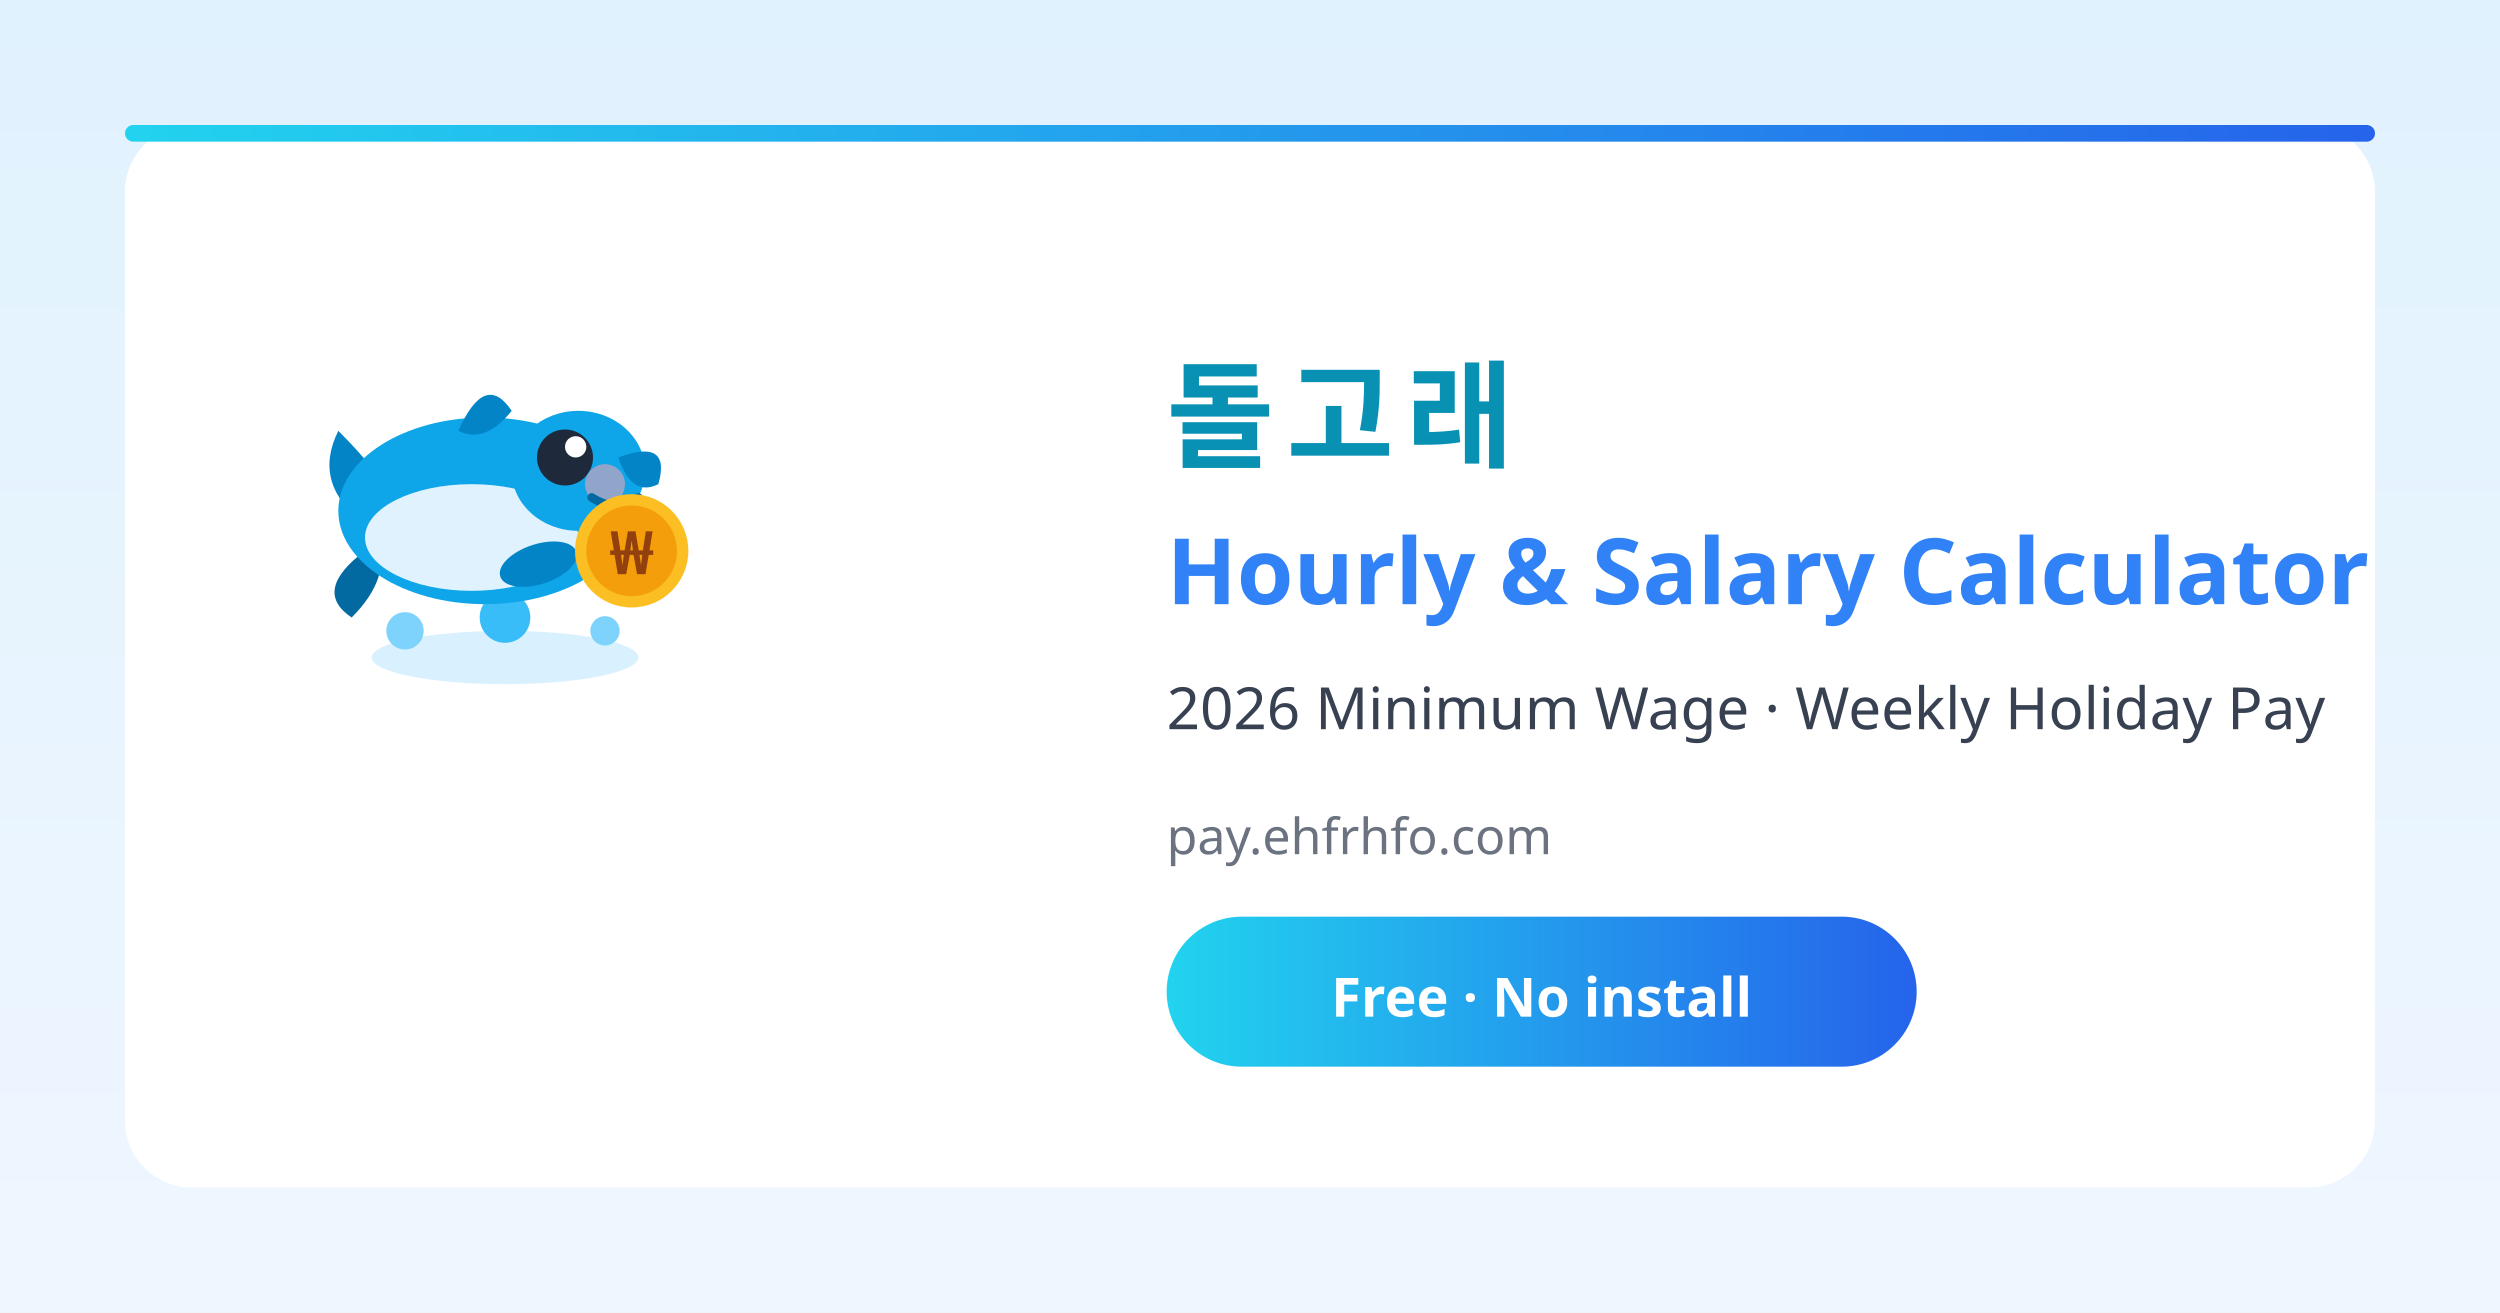
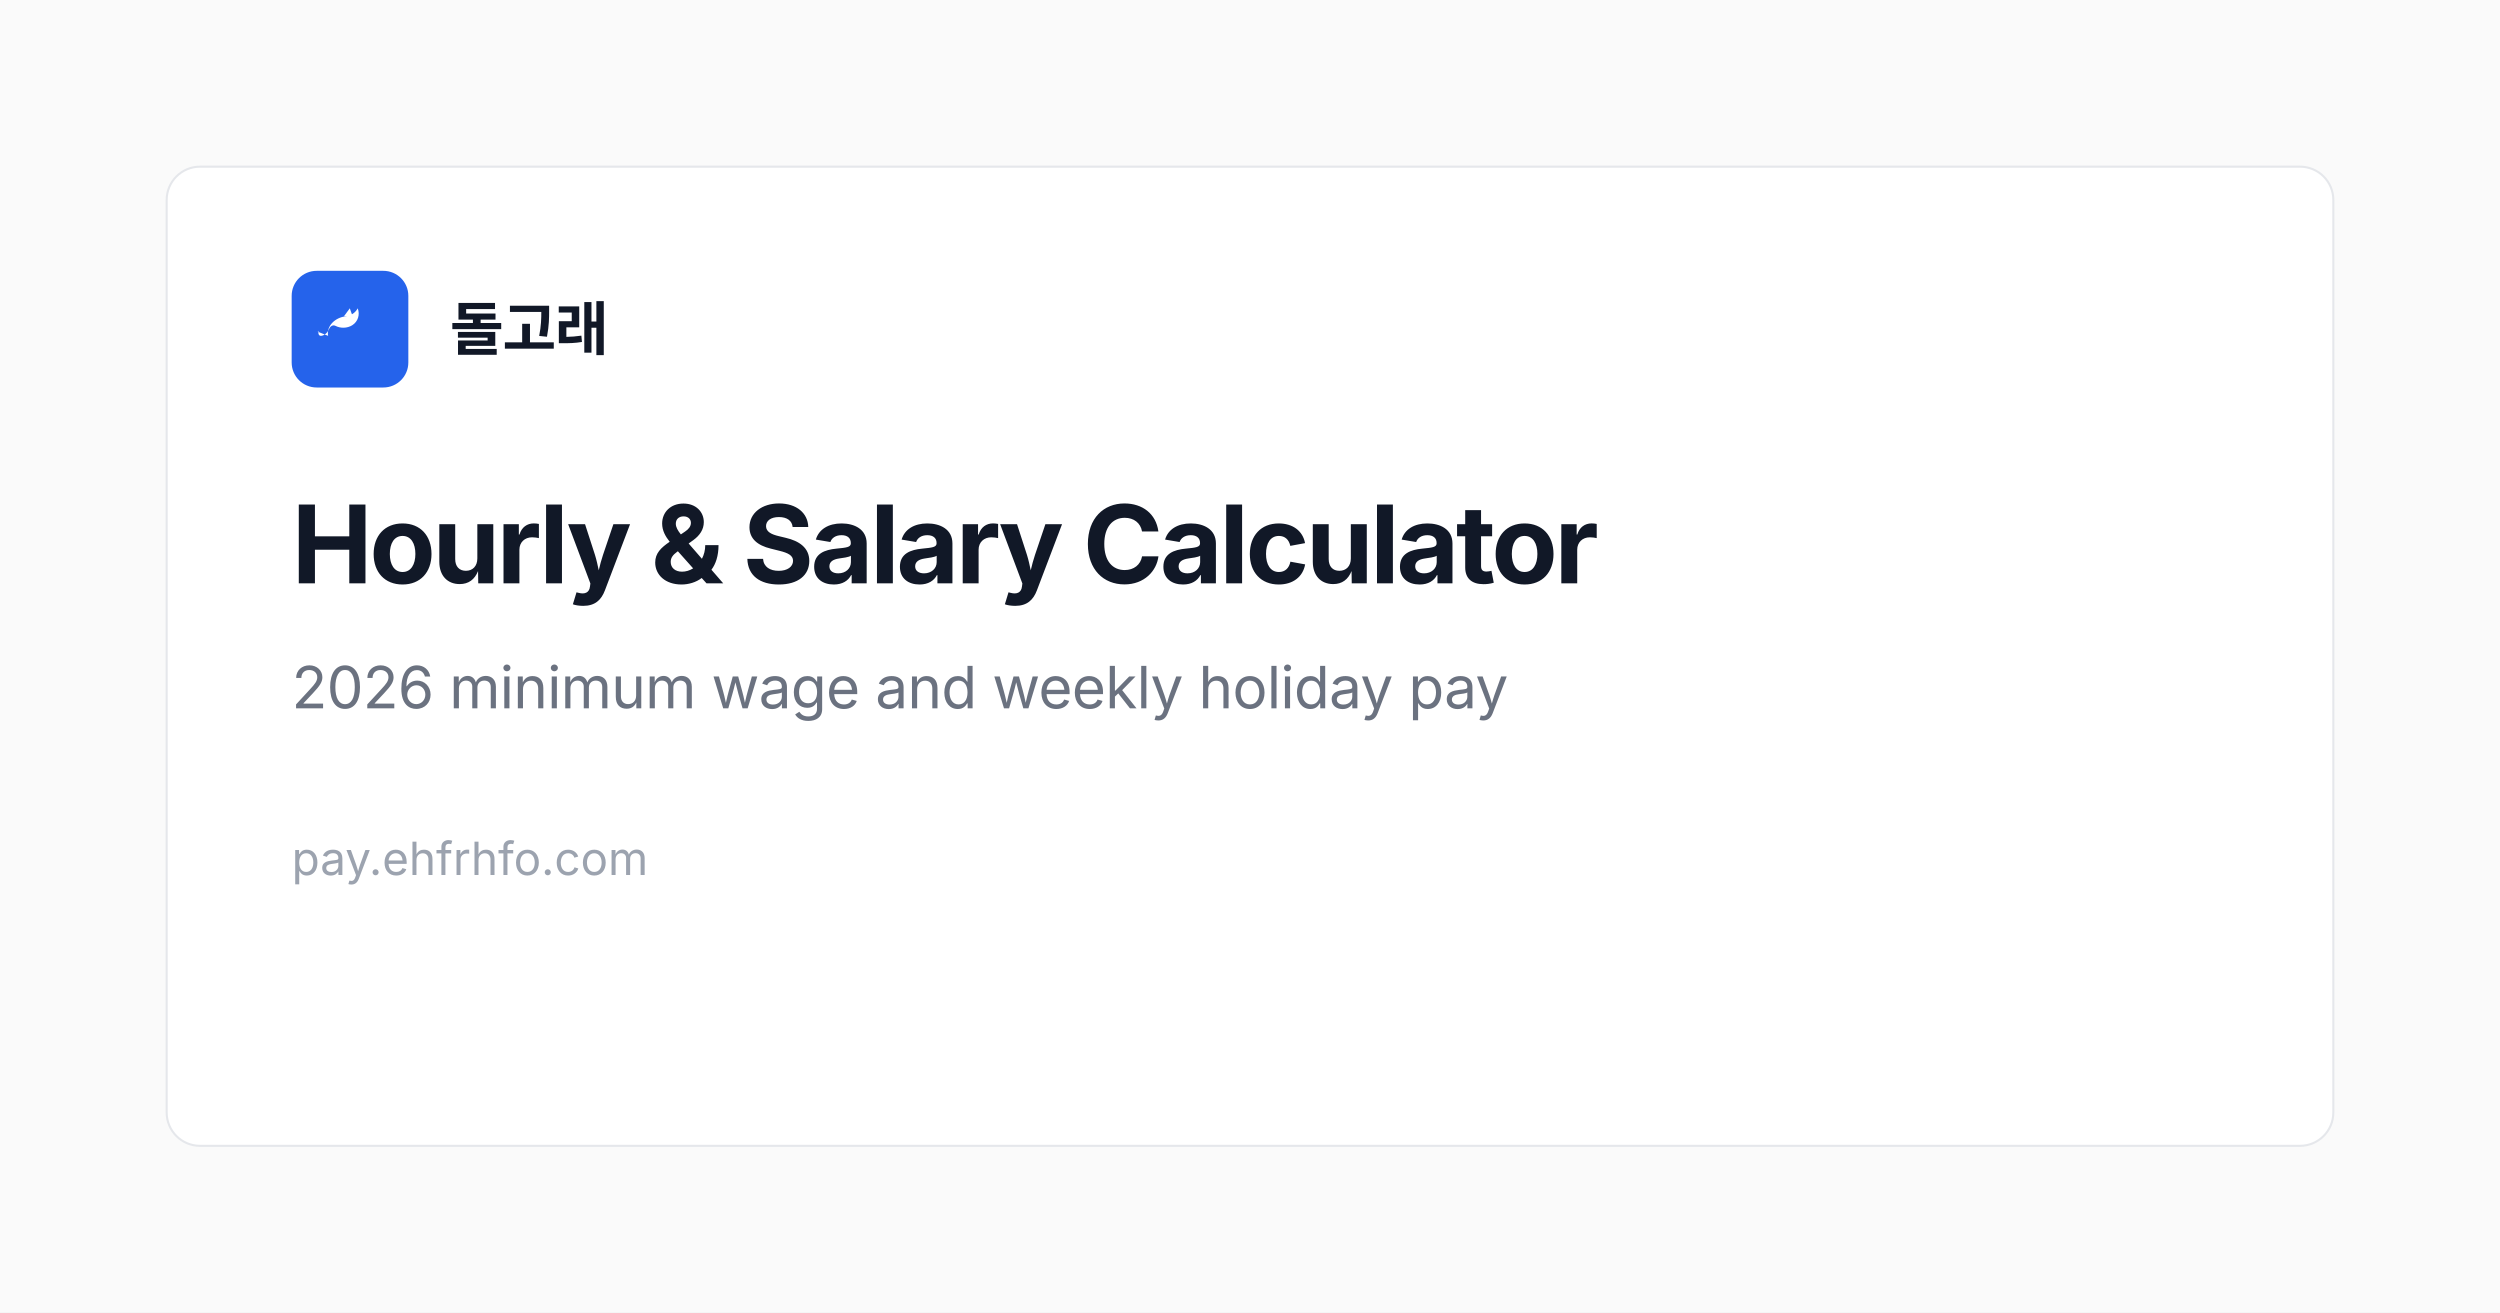
<svg xmlns="http://www.w3.org/2000/svg" width="1200" height="630" viewBox="0 0 1200 630">
-   <defs>
-     <linearGradient id="sky" x1="0" y1="0" x2="0" y2="1">
-       <stop offset="0%" stop-color="#E0F2FE" />
-       <stop offset="100%" stop-color="#EFF6FF" />
-     </linearGradient>
-     <linearGradient id="wave" x1="0" y1="0" x2="1" y2="0">
-       <stop offset="0%" stop-color="#22D3EE" />
-       <stop offset="100%" stop-color="#2563EB" />
-     </linearGradient>
-   </defs>
-   <rect width="1200" height="630" fill="url(#sky)" />
-   <rect x="60" y="60" width="1080" height="510" rx="32" fill="#FFFFFF" />
-   <rect x="60" y="60" width="1080" height="8" rx="4" fill="url(#wave)" />
-   <g transform="translate(140 130) scale(3.2)">
-     <ellipse cx="32" cy="58" rx="20" ry="4" fill="#BAE6FD" opacity="0.55" />
-     <circle cx="17" cy="54" r="2.8" fill="#7DD3FC" />
-     <circle cx="32" cy="52" r="3.8" fill="#38BDF8" />
-     <circle cx="47" cy="54" r="2.2" fill="#7DD3FC" />
-     <path d="M11 38 Q3 32 7 24 Q13 30 15 34 Z" fill="#0284C7" />
-     <path d="M11 42 Q3 48 9 52 Q15 46 13 40 Z" fill="#0369A1" />
-     <ellipse cx="29" cy="36" rx="22" ry="14" fill="#0EA5E9" />
-     <ellipse cx="27" cy="40" rx="16" ry="8" fill="#E0F2FE" />
-     <path d="M25 24 Q29 15 33 21 Q29 26 25 24 Z" fill="#0284C7" />
-     <ellipse cx="37" cy="44" rx="6" ry="3" fill="#0284C7" transform="rotate(-18 37 44)" />
-     <ellipse cx="43" cy="30" rx="10" ry="9" fill="#0EA5E9" />
-     <path d="M49 28 Q57 25 55 32 Q51 34 49 28 Z" fill="#0284C7" />
-     <circle cx="41" cy="28" r="4.2" fill="#1E293B" />
-     <circle cx="42.6" cy="26.4" r="1.6" fill="#FFFFFF" />
-     <circle cx="47" cy="32" r="3" fill="#FDA4AF" opacity="0.55" />
-     <path d="M45 34 Q49 36.5 52 34" stroke="#0369A1" stroke-width="1.3" fill="none" stroke-linecap="round" />
-     <circle cx="51" cy="42" r="8.5" fill="#FBBF24" />
-     <circle cx="51" cy="42" r="6.8" fill="#F59E0B" />
-     <text x="51" y="45.5" text-anchor="middle" fill="#92400E" font-family="system-ui,sans-serif" font-size="9" font-weight="700">₩</text>
+   <rect width="1200" height="630" fill="#FAFAFA" />
+   <rect x="80" y="80" width="1040" height="470" rx="16" fill="#FFFFFF" stroke="#E5E7EB" stroke-width="1" />
+   <g transform="translate(140 130)">
+     <rect width="56" height="56" rx="12" fill="#2563EB" />
+     <g transform="translate(12 12)" fill="#FFFFFF">
+       <path d="M5.5 19.2c-.9-4.6 3.2-8.8 8.6-9.4 2.4-.3 4.5-1.7 5.6-3.8 1.2 3 .1 6.4-2.6 8.1-2.4 1.5-5.6 1.6-8.1.3-1.4-.7-2.6.4-3.1 1.6-.7 1.7-2.1 3-3.7 3.2-1.1.1-1.6-.9-1.3-2.4l-.4.4z" />
+       <path d="M13.1 9.8 15.9 6 17.4 10.2z" />
+     </g>
+     <text x="76" y="38" fill="#111827" font-family="system-ui,-apple-system,sans-serif" font-size="28" font-weight="600" letter-spacing="-0.02em">돌고래</text>
  </g>
-   <text x="560" y="220" fill="#0891B2" font-family="system-ui,sans-serif" font-size="56" font-weight="800" letter-spacing="6">돌고래</text>
-   <text x="560" y="290" fill="#3182F6" font-family="system-ui,sans-serif" font-size="44" font-weight="700">Hourly &amp; Salary Calculator</text>
-   <text x="560" y="350" fill="#374151" font-family="system-ui,sans-serif" font-size="28">2026 Minimum Wage · Weekly Holiday Pay</text>
-   <text x="560" y="410" fill="#6B7280" font-family="system-ui,sans-serif" font-size="24">pay.ehfrhfo.com</text>
-   <rect x="560" y="440" width="360" height="72" rx="36" fill="url(#wave)" />
-   <text x="740" y="488" text-anchor="middle" fill="#FFFFFF" font-family="system-ui,sans-serif" font-size="26" font-weight="600">Free · No install</text>
+   <text x="140" y="280" fill="#111827" font-family="system-ui,-apple-system,sans-serif" font-size="52" font-weight="700" letter-spacing="-0.03em">Hourly &amp; Salary Calculator</text>
+   <text x="140" y="340" fill="#6B7280" font-family="system-ui,-apple-system,sans-serif" font-size="28" letter-spacing="-0.01em">2026 minimum wage and weekly holiday pay</text>
+   <text x="140" y="420" fill="#9CA3AF" font-family="system-ui,-apple-system,sans-serif" font-size="22">pay.ehfrhfo.com</text>
</svg>
